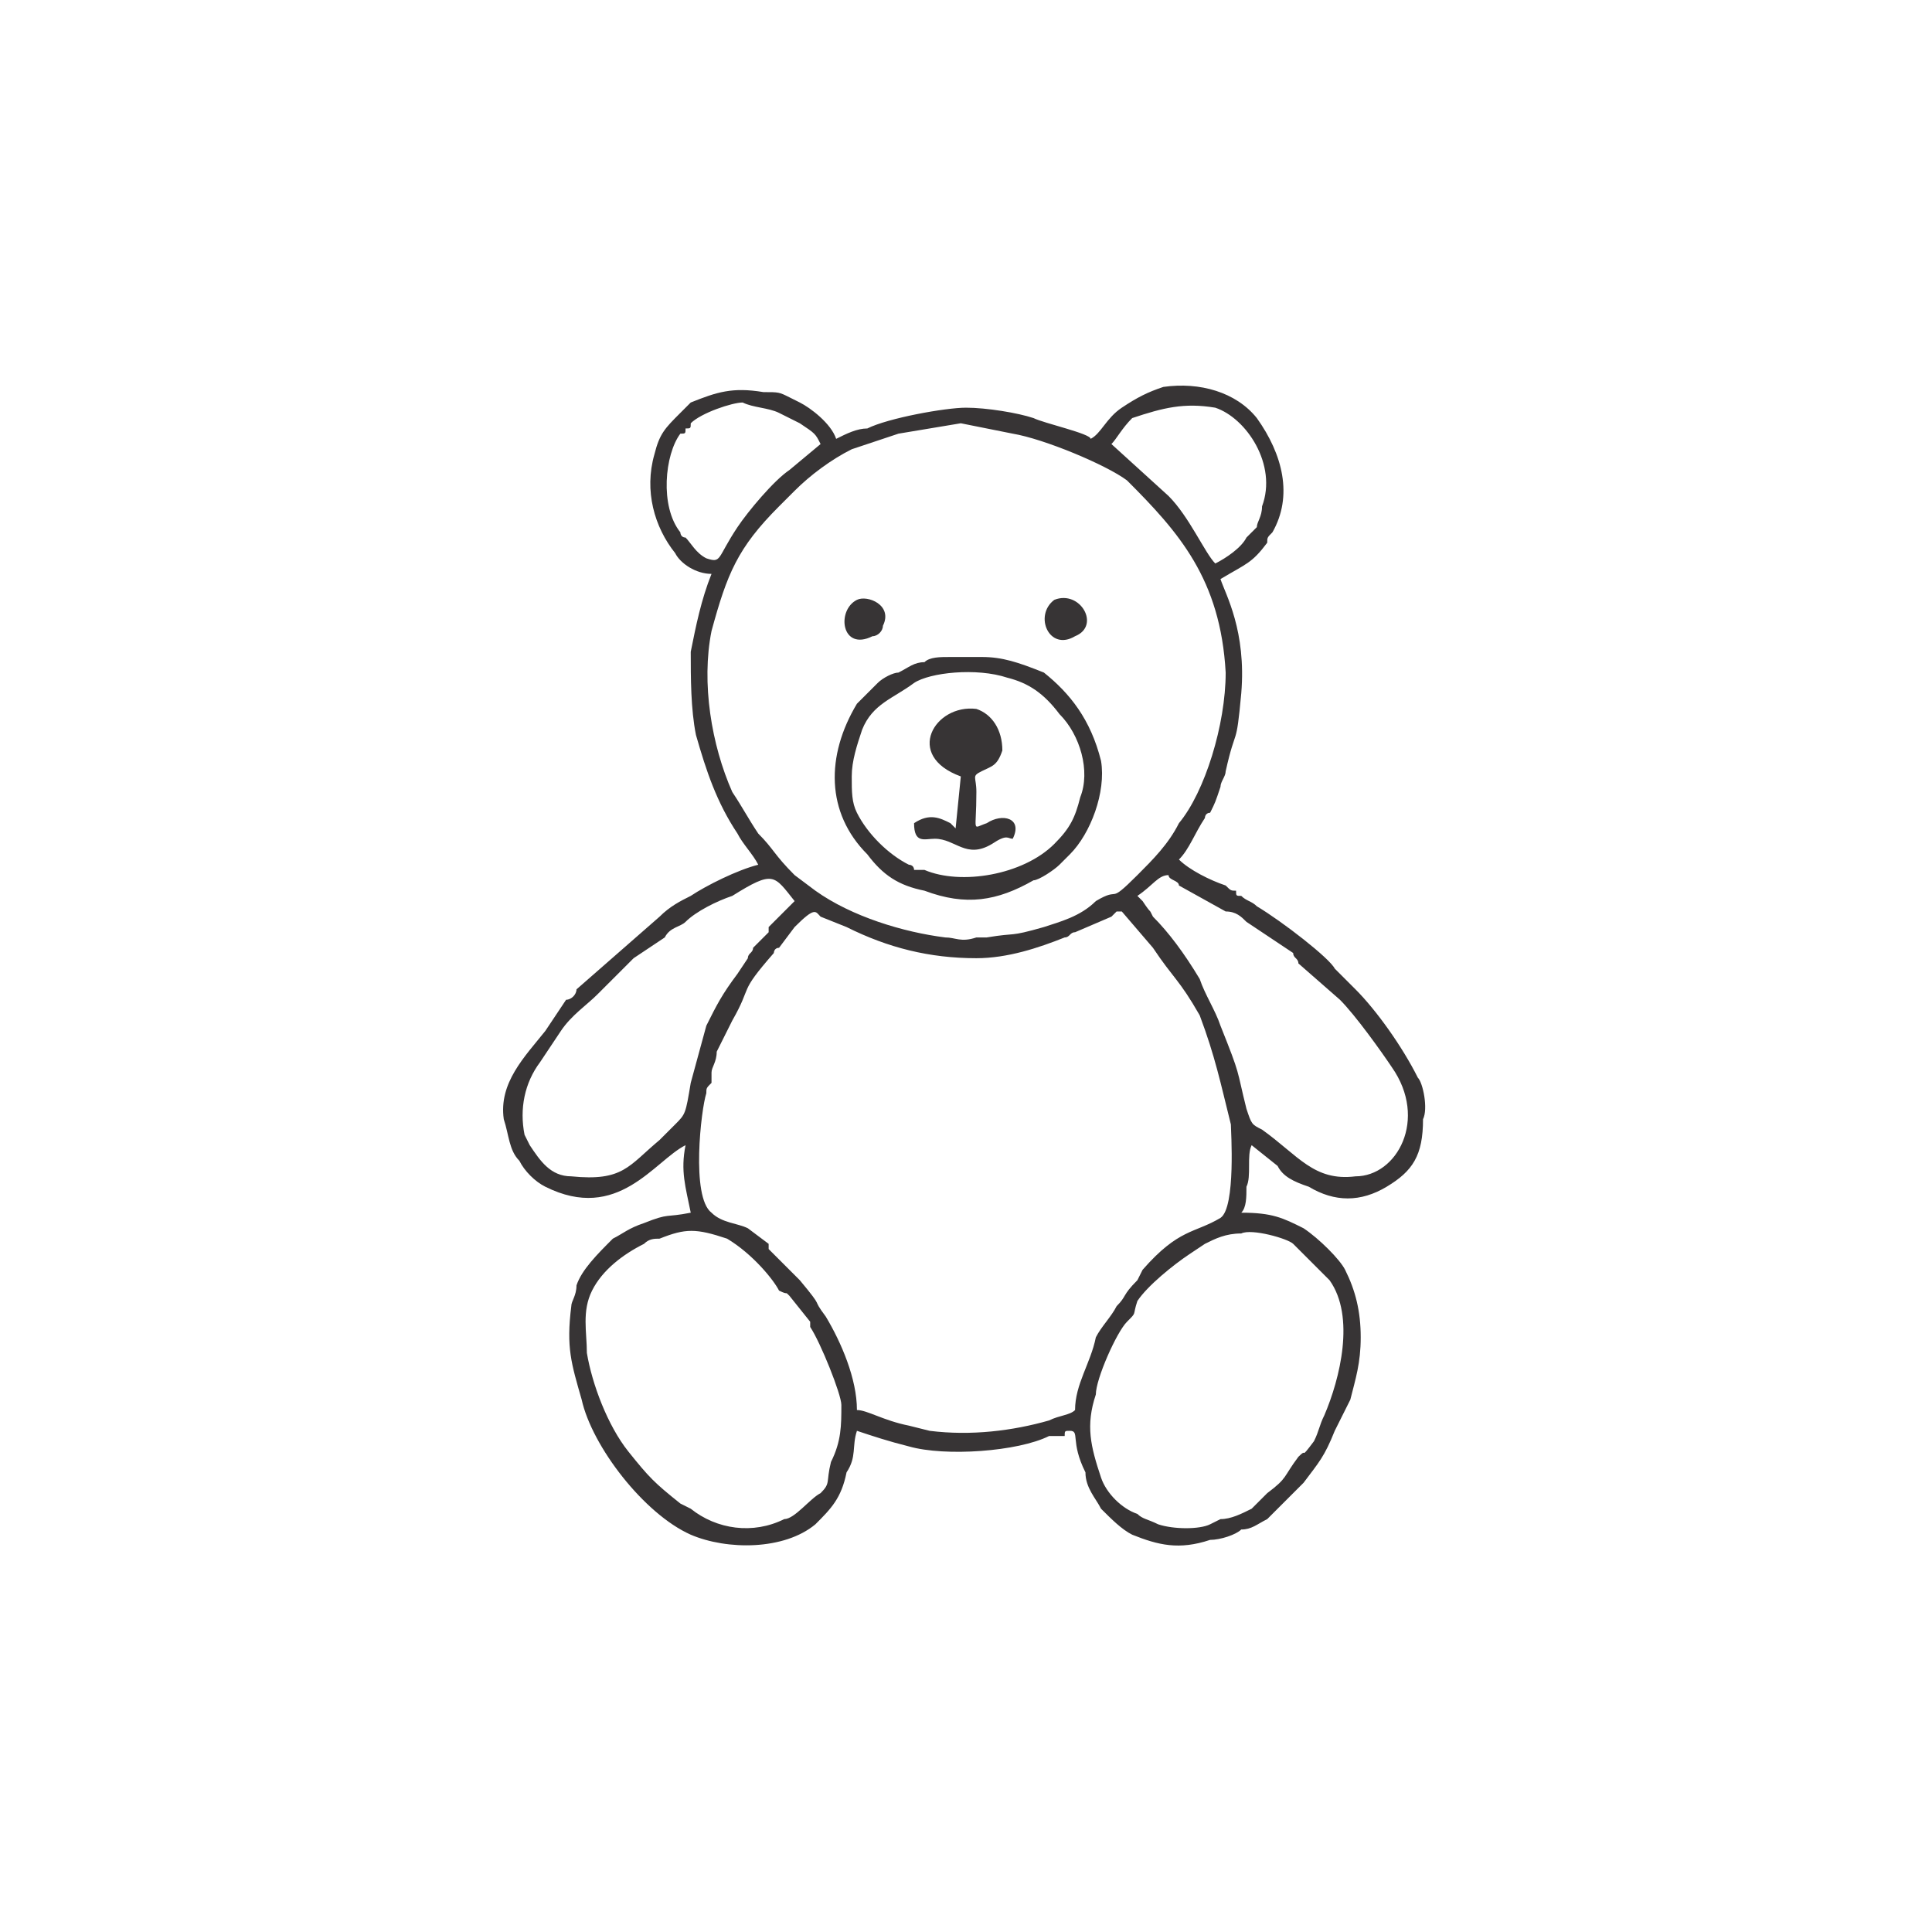
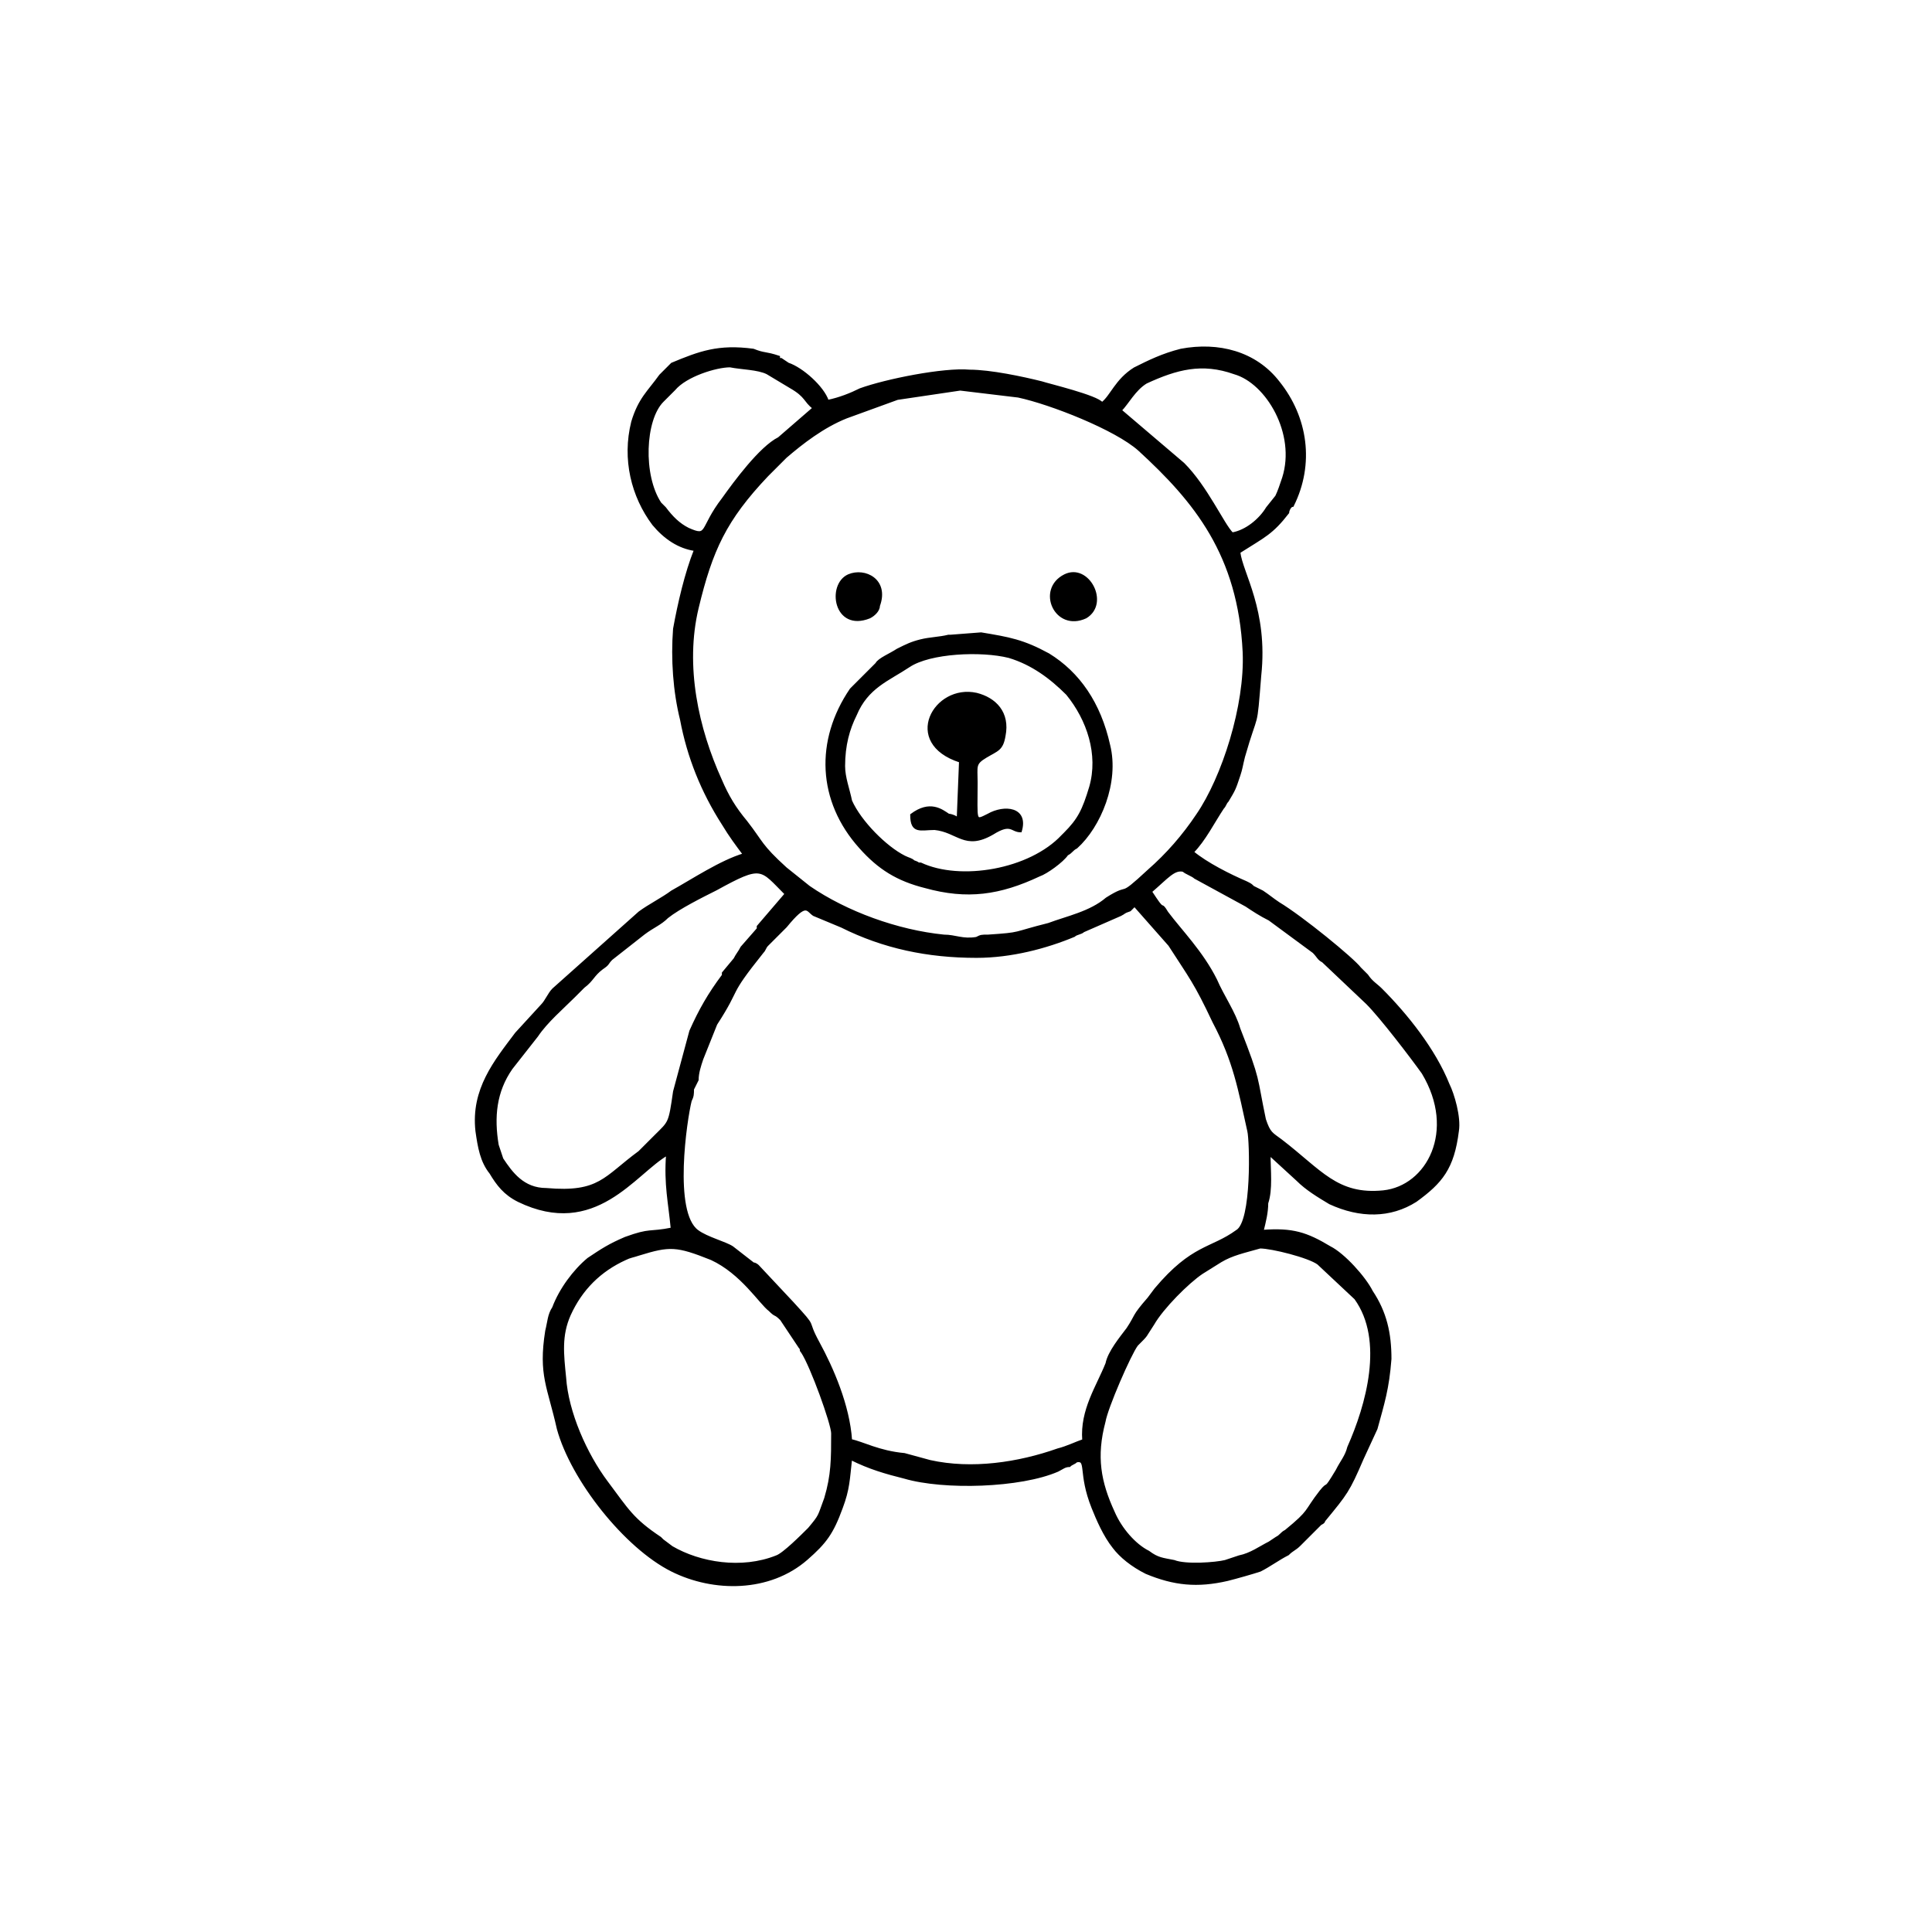
- <svg xmlns="http://www.w3.org/2000/svg" xml:space="preserve" width="76px" height="76px" version="1.1" style="shape-rendering:geometricPrecision; text-rendering:geometricPrecision; image-rendering:optimizeQuality; fill-rule:evenodd; clip-rule:evenodd" viewBox="0 0 3.72 3.71">
+ <svg xmlns="http://www.w3.org/2000/svg" xml:space="preserve" width="76px" height="76px" version="1.1" style="shape-rendering:geometricPrecision; text-rendering:geometricPrecision; image-rendering:optimizeQuality; fill-rule:evenodd; clip-rule:evenodd" viewBox="0 0 8.31 8.3">
  <defs>
    <style type="text/css">
   
+     .str0 {stroke:black;stroke-width:0.01;stroke-miterlimit:22.926}
    .fil0 {fill:none}
-     .fil1 {fill:#373435}
+     .fil1 {fill:black}
   
  </style>
  </defs>
  <g id="Layer_x0020_1">
-     <rect class="fil0" width="3.72" height="3.71" rx="0.52" ry="0.52" />
-     <path class="fil1" d="M1.37 1.1c-0.02,0.05 -0.03,0.1 -0.04,0.15 0,0.05 0,0.11 0.01,0.16 0.02,0.07 0.04,0.13 0.08,0.19 0.01,0.02 0.03,0.04 0.04,0.06 -0.04,0.01 -0.1,0.04 -0.13,0.06 -0.02,0.01 -0.04,0.02 -0.06,0.04l-0.16 0.14c0,0.01 -0.01,0.02 -0.02,0.02l-0.04 0.06c-0.04,0.05 -0.09,0.1 -0.08,0.17 0.01,0.03 0.01,0.06 0.03,0.08 0.01,0.02 0.03,0.04 0.05,0.05 0.14,0.07 0.21,-0.05 0.27,-0.08 -0.01,0.05 0,0.08 0.01,0.13 -0.05,0.01 -0.04,0 -0.09,0.02 -0.03,0.01 -0.04,0.02 -0.06,0.03 -0.03,0.03 -0.06,0.06 -0.07,0.09 0,0.02 -0.01,0.03 -0.01,0.04 -0.01,0.08 0,0.11 0.02,0.18 0.02,0.09 0.12,0.22 0.21,0.26 0.07,0.03 0.18,0.03 0.24,-0.02 0.03,-0.03 0.05,-0.05 0.06,-0.1 0.02,-0.03 0.01,-0.05 0.02,-0.08 0.03,0.01 0.06,0.02 0.1,0.03 0.07,0.02 0.21,0.01 0.27,-0.02 0.01,0 0.02,0 0.03,0 0,-0.01 0,-0.01 0.01,-0.01 0.02,0 0,0.02 0.03,0.08 0,0.03 0.02,0.05 0.03,0.07 0.02,0.02 0.04,0.04 0.06,0.05 0.05,0.02 0.09,0.03 0.15,0.01 0.02,0 0.05,-0.01 0.06,-0.02 0.02,0 0.03,-0.01 0.05,-0.02 0.01,-0.01 0.01,-0.01 0.02,-0.02l0.04 -0.04c0,0 0,0 0.01,-0.01 0.03,-0.04 0.04,-0.05 0.06,-0.1l0.03 -0.06c0.01,-0.04 0.02,-0.07 0.02,-0.12 0,-0.05 -0.01,-0.09 -0.03,-0.13 -0.01,-0.02 -0.05,-0.06 -0.08,-0.08 -0.04,-0.02 -0.06,-0.03 -0.12,-0.03 0.01,-0.01 0.01,-0.03 0.01,-0.05 0.01,-0.02 0,-0.06 0.01,-0.08l0.05 0.04c0.01,0.02 0.03,0.03 0.06,0.04 0.05,0.03 0.1,0.03 0.15,0 0.05,-0.03 0.07,-0.06 0.07,-0.13 0.01,-0.02 0,-0.07 -0.01,-0.08 -0.03,-0.06 -0.08,-0.13 -0.12,-0.17 -0.01,-0.01 -0.02,-0.02 -0.03,-0.03l-0.01 -0.01c-0.01,-0.02 -0.1,-0.09 -0.15,-0.12 -0.01,-0.01 -0.02,-0.01 -0.03,-0.02 -0.01,0 -0.01,0 -0.01,-0.01 -0.01,0 -0.01,0 -0.02,-0.01 -0.03,-0.01 -0.07,-0.03 -0.09,-0.05 0.02,-0.02 0.03,-0.05 0.05,-0.08 0,0 0,-0.01 0.01,-0.01 0.01,-0.02 0.01,-0.02 0.02,-0.05 0,-0.01 0.01,-0.02 0.01,-0.03 0.02,-0.09 0.02,-0.04 0.03,-0.15 0.01,-0.12 -0.03,-0.19 -0.04,-0.22 0.05,-0.03 0.06,-0.03 0.09,-0.07 0,-0.01 0,-0.01 0.01,-0.02 0.04,-0.07 0.02,-0.15 -0.03,-0.22 -0.04,-0.05 -0.11,-0.07 -0.18,-0.06 -0.03,0.01 -0.05,0.02 -0.08,0.04 -0.03,0.02 -0.04,0.05 -0.06,0.06 0,-0.01 -0.09,-0.03 -0.11,-0.04 -0.03,-0.01 -0.09,-0.02 -0.13,-0.02 -0.04,0 -0.15,0.02 -0.19,0.04 -0.02,0 -0.04,0.01 -0.06,0.02 -0.01,-0.03 -0.05,-0.06 -0.07,-0.07l-0.02 -0.01c0,0 0,0 0,0 0,0 0,0 0,0 -0.02,-0.01 -0.02,-0.01 -0.05,-0.01 -0.06,-0.01 -0.09,0 -0.14,0.02l-0.02 0.02c-0.03,0.03 -0.04,0.04 -0.05,0.08 -0.02,0.07 0,0.14 0.04,0.19 0.01,0.02 0.04,0.04 0.07,0.04zm0.48 -0.29l-0.12 0.02 -0.09 0.03c-0.04,0.02 -0.08,0.05 -0.11,0.08l-0.03 0.03c-0.08,0.08 -0.1,0.13 -0.13,0.24 -0.02,0.1 0,0.22 0.04,0.31 0.02,0.03 0.03,0.05 0.05,0.08 0.03,0.03 0.03,0.04 0.07,0.08l0.04 0.03c0.07,0.05 0.17,0.08 0.25,0.09 0.02,0 0.03,0.01 0.06,0 0.01,0 0,0 0.02,0 0.06,-0.01 0.04,0 0.11,-0.02 0.03,-0.01 0.07,-0.02 0.1,-0.05 0.05,-0.03 0.02,0.01 0.08,-0.05 0.03,-0.03 0.06,-0.06 0.08,-0.1 0.05,-0.06 0.09,-0.19 0.09,-0.29 -0.01,-0.18 -0.09,-0.27 -0.19,-0.37 -0.04,-0.03 -0.16,-0.08 -0.22,-0.09l-0.1 -0.02zm0.03 1.03c-0.09,0 -0.17,-0.02 -0.25,-0.06l-0.05 -0.02c-0.01,-0.01 -0.01,-0.02 -0.05,0.02l-0.03 0.04c-0.01,0 -0.01,0.01 -0.01,0.01 -0.07,0.08 -0.04,0.06 -0.08,0.13l-0.03 0.06c0,0.02 -0.01,0.03 -0.01,0.04l0 0.02c-0.01,0.01 -0.01,0.01 -0.01,0.02 -0.01,0.03 -0.03,0.2 0.01,0.23 0.02,0.02 0.05,0.02 0.07,0.03l0.04 0.03c0,0 0,0.01 0,0.01l0.06 0.06c0.05,0.06 0.02,0.03 0.05,0.07 0.03,0.05 0.06,0.12 0.06,0.18 0.02,0 0.05,0.02 0.1,0.03l0.04 0.01c0.08,0.01 0.16,0 0.23,-0.02 0.02,-0.01 0.04,-0.01 0.05,-0.02 0,-0.05 0.03,-0.09 0.04,-0.14 0.01,-0.02 0.03,-0.04 0.04,-0.06 0.02,-0.02 0.01,-0.02 0.04,-0.05l0.01 -0.02c0.07,-0.08 0.1,-0.07 0.15,-0.1 0.03,-0.02 0.02,-0.17 0.02,-0.18 -0.02,-0.08 -0.03,-0.13 -0.06,-0.21 -0.04,-0.07 -0.05,-0.07 -0.09,-0.13l-0.06 -0.07c0,0 0,0 -0.01,0 -0.01,0.01 -0.01,0.01 -0.01,0.01l-0.07 0.03c-0.01,0 -0.01,0.01 -0.02,0.01 -0.05,0.02 -0.11,0.04 -0.17,0.04zm0.51 0.53c-0.03,0 -0.05,0.01 -0.07,0.02l-0.03 0.02c-0.03,0.02 -0.08,0.06 -0.1,0.09 -0.01,0.03 0,0.02 -0.02,0.04 -0.02,0.02 -0.06,0.11 -0.06,0.14 -0.02,0.06 -0.01,0.1 0.01,0.16 0.01,0.03 0.04,0.06 0.07,0.07 0.01,0.01 0.02,0.01 0.04,0.02 0.03,0.01 0.08,0.01 0.1,0l0.02 -0.01c0.02,0 0.04,-0.01 0.06,-0.02l0.01 -0.01c0.01,-0.01 0.01,-0.01 0.02,-0.02 0.04,-0.03 0.03,-0.03 0.06,-0.07 0.02,-0.02 0,0.01 0.03,-0.03 0.01,-0.02 0.01,-0.03 0.02,-0.05 0.03,-0.07 0.06,-0.19 0.01,-0.26l-0.07 -0.07c-0.01,-0.01 -0.08,-0.03 -0.1,-0.02zm-0.77 0.33c0,-0.02 -0.04,-0.12 -0.06,-0.15 0,0 0,0 0,-0.01l-0.04 -0.05c-0.01,-0.01 0,0 -0.02,-0.01 -0.01,-0.02 -0.05,-0.07 -0.1,-0.1 -0.06,-0.02 -0.08,-0.02 -0.13,0 -0.01,0 -0.02,0 -0.03,0.01 -0.04,0.02 -0.08,0.05 -0.1,0.09 -0.02,0.04 -0.01,0.08 -0.01,0.12 0.01,0.06 0.04,0.14 0.08,0.19 0.04,0.05 0.05,0.06 0.1,0.1 0,0 0,0 0,0l0.02 0.01c0.05,0.04 0.12,0.05 0.18,0.02 0.02,0 0.05,-0.04 0.07,-0.05 0.02,-0.02 0.01,-0.02 0.02,-0.06 0.02,-0.04 0.02,-0.07 0.02,-0.11zm0.21 -1.44c-0.02,0 -0.04,0 -0.05,0.01 -0.02,0 -0.03,0.01 -0.05,0.02 -0.01,0 -0.03,0.01 -0.04,0.02l-0.04 0.04c-0.06,0.1 -0.06,0.21 0.02,0.29 0.03,0.04 0.06,0.06 0.11,0.07 0.08,0.03 0.14,0.02 0.21,-0.02 0.01,0 0.04,-0.02 0.05,-0.03 0.01,-0.01 0.01,-0.01 0.02,-0.02 0.04,-0.04 0.07,-0.12 0.06,-0.18 -0.02,-0.08 -0.06,-0.13 -0.11,-0.17 -0.05,-0.02 -0.08,-0.03 -0.12,-0.03l-0.06 0c0,0 0,0 0,0zm-0.19 0.23c0,0.03 0,0.05 0.01,0.07 0.02,0.04 0.06,0.08 0.1,0.1 0,0 0.01,0 0.01,0.01 0.01,0 0.01,0 0.02,0 0.07,0.03 0.19,0.01 0.25,-0.05l0 0c0.03,-0.03 0.04,-0.05 0.05,-0.09 0.02,-0.05 0,-0.12 -0.04,-0.16 -0.03,-0.04 -0.06,-0.06 -0.1,-0.07 -0.06,-0.02 -0.15,-0.01 -0.18,0.01 -0.04,0.03 -0.08,0.04 -0.1,0.09 -0.01,0.03 -0.02,0.06 -0.02,0.09zm-0.11 0.24c-0.04,-0.05 -0.04,-0.06 -0.12,-0.01 -0.03,0.01 -0.07,0.03 -0.09,0.05 -0.01,0.01 -0.03,0.01 -0.04,0.03l-0.06 0.04c-0.01,0.01 -0.01,0.01 -0.02,0.02 -0.01,0.01 -0.02,0.02 -0.03,0.03 -0.01,0.01 -0.01,0.01 -0.02,0.02 -0.02,0.02 -0.05,0.04 -0.07,0.07l-0.04 0.06c-0.03,0.04 -0.04,0.09 -0.03,0.14l0.01 0.02c0.02,0.03 0.04,0.06 0.08,0.06 0.1,0.01 0.11,-0.02 0.17,-0.07l0.03 -0.03c0.02,-0.02 0.02,-0.02 0.03,-0.08l0.03 -0.11c0.02,-0.04 0.03,-0.06 0.06,-0.1 0,0 0,0 0,0l0.02 -0.03c0,-0.01 0.01,-0.01 0.01,-0.02l0.03 -0.03c0,0 0,-0.01 0,-0.01l0.05 -0.05zm0.66 -0.01l0.01 0.01c0.02,0.03 0.01,0.01 0.02,0.03 0.03,0.03 0.06,0.07 0.09,0.12 0.01,0.03 0.03,0.06 0.04,0.09 0.04,0.1 0.03,0.08 0.05,0.16 0.01,0.03 0.01,0.03 0.03,0.04 0.07,0.05 0.1,0.1 0.18,0.09 0.08,0 0.14,-0.11 0.07,-0.21 -0.02,-0.03 -0.07,-0.1 -0.1,-0.13l-0.08 -0.07c0,-0.01 -0.01,-0.01 -0.01,-0.02l-0.09 -0.06c-0.01,-0.01 -0.02,-0.02 -0.04,-0.02l-0.09 -0.05c0,-0.01 -0.02,-0.01 -0.02,-0.02 -0.02,0 -0.03,0.02 -0.06,0.04zm-0.05 -0.87l0.11 0.1c0.04,0.04 0.07,0.11 0.09,0.13 0.02,-0.01 0.05,-0.03 0.06,-0.05l0.02 -0.02c0,-0.01 0.01,-0.02 0.01,-0.04 0.03,-0.08 -0.03,-0.17 -0.09,-0.19 -0.06,-0.01 -0.1,0 -0.16,0.02 -0.02,0.02 -0.03,0.04 -0.04,0.05zm-0.56 0c-0.01,-0.02 -0.01,-0.02 -0.04,-0.04l-0.04 -0.02c-0.02,-0.01 -0.05,-0.01 -0.07,-0.02 -0.02,0 -0.08,0.02 -0.1,0.04 0,0.01 0,0.01 -0.01,0.01 0,0.01 0,0.01 -0.01,0.01 -0.03,0.04 -0.04,0.14 0,0.19 0,0 0,0.01 0.01,0.01 0.01,0.01 0.02,0.03 0.04,0.04 0.03,0.01 0.02,0 0.06,-0.06 0.02,-0.03 0.07,-0.09 0.1,-0.11l0.06 -0.05zm0.27 0.64l-0.01 0.1c0,0 -0.01,-0.01 -0.01,-0.01 -0.02,-0.01 -0.04,-0.02 -0.07,0 0,0.04 0.02,0.03 0.04,0.03 0.04,0 0.06,0.04 0.11,0.01 0.03,-0.02 0.03,-0.01 0.04,-0.01 0.02,-0.04 -0.02,-0.05 -0.05,-0.03 -0.03,0.01 -0.02,0.02 -0.02,-0.06 0,-0.03 -0.01,-0.03 0.01,-0.04 0.02,-0.01 0.03,-0.01 0.04,-0.04 0,-0.04 -0.02,-0.07 -0.05,-0.08 -0.08,-0.01 -0.14,0.09 -0.03,0.13zm-0.2 -0.34c-0.04,0.02 -0.03,0.1 0.03,0.07 0.01,0 0.02,-0.01 0.02,-0.02 0.02,-0.04 -0.03,-0.06 -0.05,-0.05zm0.38 0c-0.04,0.03 -0.01,0.1 0.04,0.07 0.05,-0.02 0.01,-0.09 -0.04,-0.07z" />
+     <rect class="fil0" width="8.31" height="8.3" rx="1.17" ry="1.16" />
+     <path class="fil1 str0" d="M2.99 2.36c-0.04,0.1 -0.07,0.23 -0.09,0.34 -0.01,0.13 0,0.27 0.03,0.39 0.03,0.16 0.09,0.31 0.18,0.45 0.03,0.05 0.06,0.09 0.09,0.13 -0.1,0.03 -0.22,0.11 -0.31,0.16 -0.04,0.03 -0.1,0.06 -0.14,0.09l-0.37 0.33c-0.02,0.02 -0.03,0.05 -0.05,0.07l-0.11 0.12c-0.09,0.12 -0.19,0.24 -0.17,0.42 0.01,0.07 0.02,0.13 0.06,0.18 0.03,0.05 0.06,0.09 0.12,0.12 0.33,0.16 0.5,-0.12 0.64,-0.2 -0.01,0.13 0.01,0.21 0.02,0.32 -0.1,0.02 -0.09,0 -0.2,0.04 -0.07,0.03 -0.1,0.05 -0.16,0.09 -0.06,0.05 -0.12,0.13 -0.15,0.21 -0.02,0.03 -0.02,0.06 -0.03,0.1 -0.03,0.19 0.01,0.24 0.05,0.42 0.06,0.22 0.29,0.51 0.49,0.61 0.18,0.09 0.42,0.09 0.58,-0.05 0.08,-0.07 0.11,-0.11 0.15,-0.22 0.03,-0.08 0.03,-0.12 0.04,-0.21 0.08,0.04 0.15,0.06 0.23,0.08 0.17,0.05 0.5,0.04 0.66,-0.03 0.02,-0.01 0.03,-0.02 0.05,-0.02 0.01,-0.01 0.02,-0.01 0.03,-0.02 0.05,-0.01 0.01,0.05 0.07,0.2 0.02,0.05 0.05,0.12 0.09,0.17 0.03,0.04 0.08,0.08 0.14,0.11 0.12,0.05 0.22,0.06 0.35,0.03 0.04,-0.01 0.11,-0.03 0.14,-0.04 0.04,-0.02 0.08,-0.05 0.12,-0.07 0.02,-0.02 0.03,-0.02 0.05,-0.04l0.09 -0.09c0.02,-0.01 0.01,-0.01 0.02,-0.02 0.09,-0.11 0.1,-0.12 0.16,-0.26l0.06 -0.13c0.03,-0.11 0.05,-0.17 0.06,-0.3 0,-0.11 -0.02,-0.2 -0.08,-0.29 -0.03,-0.06 -0.12,-0.16 -0.18,-0.19 -0.1,-0.06 -0.16,-0.08 -0.29,-0.07 0.01,-0.04 0.02,-0.08 0.02,-0.12 0.02,-0.06 0.01,-0.14 0.01,-0.21l0.12 0.11c0.04,0.04 0.09,0.07 0.14,0.1 0.13,0.06 0.26,0.06 0.37,-0.01 0.11,-0.08 0.16,-0.14 0.18,-0.3 0.01,-0.06 -0.02,-0.16 -0.04,-0.2 -0.06,-0.15 -0.18,-0.3 -0.29,-0.41 -0.02,-0.02 -0.04,-0.03 -0.06,-0.06l-0.03 -0.03c-0.03,-0.04 -0.25,-0.22 -0.35,-0.28 -0.03,-0.02 -0.04,-0.03 -0.07,-0.05 -0.02,-0.01 -0.02,-0.01 -0.04,-0.02 -0.01,-0.01 -0.01,-0.01 -0.03,-0.02 -0.07,-0.03 -0.17,-0.08 -0.23,-0.13 0.05,-0.05 0.09,-0.13 0.13,-0.19 0.01,-0.01 0.01,-0.02 0.02,-0.03 0.03,-0.05 0.03,-0.05 0.05,-0.11 0.01,-0.03 0.01,-0.04 0.02,-0.08 0.06,-0.21 0.05,-0.1 0.07,-0.35 0.03,-0.28 -0.08,-0.44 -0.09,-0.53 0.11,-0.07 0.14,-0.08 0.21,-0.17 0,-0.01 0.01,-0.03 0.02,-0.03 0.09,-0.18 0.06,-0.38 -0.06,-0.53 -0.1,-0.13 -0.26,-0.17 -0.42,-0.14 -0.08,0.02 -0.14,0.05 -0.2,0.08 -0.08,0.05 -0.1,0.12 -0.14,0.15 -0.02,-0.03 -0.23,-0.08 -0.26,-0.09 -0.08,-0.02 -0.22,-0.05 -0.31,-0.05 -0.11,-0.01 -0.36,0.04 -0.47,0.08 -0.04,0.02 -0.09,0.04 -0.14,0.05 -0.02,-0.06 -0.11,-0.14 -0.17,-0.16l-0.03 -0.02c0,0 -0.01,0 -0.01,0 0,0 0,-0.01 0,-0.01 -0.06,-0.02 -0.06,-0.01 -0.11,-0.03 -0.15,-0.02 -0.23,0.01 -0.35,0.06l-0.05 0.05c-0.05,0.07 -0.09,0.1 -0.12,0.2 -0.04,0.16 0,0.32 0.09,0.44 0.05,0.06 0.11,0.1 0.18,0.11zm1.14 -0.69l-0.27 0.04 -0.22 0.08c-0.1,0.04 -0.19,0.11 -0.26,0.17l-0.08 0.08c-0.18,0.19 -0.24,0.32 -0.3,0.57 -0.06,0.25 0,0.52 0.1,0.74 0.03,0.07 0.06,0.12 0.11,0.18 0.07,0.09 0.06,0.1 0.17,0.2l0.1 0.08c0.16,0.11 0.38,0.19 0.58,0.21 0.05,0 0.08,0.02 0.14,0.01 0.02,-0.01 0.02,-0.01 0.05,-0.01 0.15,-0.01 0.1,-0.01 0.26,-0.05 0.08,-0.03 0.18,-0.05 0.25,-0.11 0.11,-0.07 0.04,0.01 0.18,-0.12 0.08,-0.07 0.15,-0.15 0.21,-0.24 0.11,-0.16 0.21,-0.47 0.2,-0.7 -0.02,-0.42 -0.21,-0.65 -0.45,-0.87 -0.1,-0.09 -0.38,-0.2 -0.52,-0.23l-0.25 -0.03zm0.07 2.44c-0.21,0 -0.4,-0.04 -0.58,-0.13l-0.12 -0.05c-0.03,-0.02 -0.03,-0.06 -0.12,0.05l-0.08 0.08c-0.01,0.01 -0.01,0.02 -0.02,0.03 -0.16,0.2 -0.09,0.14 -0.2,0.31l-0.06 0.15c-0.01,0.03 -0.02,0.06 -0.02,0.09l-0.02 0.04c0,0.02 0,0.03 -0.01,0.05 -0.02,0.08 -0.08,0.48 0.03,0.56 0.04,0.03 0.12,0.05 0.15,0.07l0.09 0.07c0.01,0 0.02,0.01 0.02,0.01l0.15 0.16c0.11,0.12 0.05,0.06 0.11,0.17 0.06,0.11 0.13,0.27 0.14,0.42 0.05,0.01 0.12,0.05 0.23,0.06l0.11 0.03c0.18,0.04 0.38,0.01 0.55,-0.05 0.04,-0.01 0.08,-0.03 0.11,-0.04 -0.01,-0.13 0.06,-0.23 0.1,-0.33 0.01,-0.05 0.06,-0.11 0.09,-0.15 0.04,-0.06 0.02,-0.05 0.09,-0.13l0.03 -0.04c0.16,-0.19 0.24,-0.17 0.35,-0.25 0.07,-0.04 0.06,-0.39 0.05,-0.43 -0.04,-0.18 -0.06,-0.3 -0.15,-0.47 -0.08,-0.17 -0.1,-0.19 -0.19,-0.33l-0.15 -0.17c-0.01,0.01 -0.01,0.01 -0.02,0.02 -0.03,0.01 -0.02,0.01 -0.04,0.02l-0.16 0.07c-0.01,0.01 -0.03,0.01 -0.04,0.02 -0.12,0.05 -0.27,0.09 -0.42,0.09zm1.22 1.25c-0.07,0.02 -0.12,0.03 -0.17,0.06l-0.08 0.05c-0.06,0.04 -0.17,0.15 -0.21,0.22 -0.04,0.06 -0.02,0.04 -0.07,0.09 -0.03,0.04 -0.13,0.27 -0.14,0.33 -0.04,0.15 -0.02,0.26 0.04,0.39 0.03,0.07 0.09,0.14 0.15,0.17 0.04,0.03 0.06,0.03 0.11,0.04 0.05,0.02 0.18,0.01 0.22,0l0.06 -0.02c0.05,-0.01 0.09,-0.04 0.13,-0.06l0.03 -0.02c0.02,-0.01 0.02,-0.02 0.04,-0.03 0.11,-0.09 0.08,-0.08 0.15,-0.17 0.04,-0.05 0.01,0.01 0.07,-0.09 0.02,-0.04 0.04,-0.06 0.05,-0.1 0.08,-0.18 0.16,-0.46 0.03,-0.64l-0.16 -0.15c-0.04,-0.03 -0.2,-0.07 -0.25,-0.07zm-1.84 0.8c0,-0.04 -0.09,-0.29 -0.13,-0.35 -0.01,-0.01 0,-0.01 -0.01,-0.02l-0.08 -0.12c-0.03,-0.03 -0.02,-0.01 -0.05,-0.04 -0.04,-0.03 -0.12,-0.16 -0.25,-0.22 -0.15,-0.06 -0.18,-0.06 -0.31,-0.02 -0.03,0.01 -0.04,0.01 -0.06,0.02 -0.11,0.05 -0.19,0.13 -0.24,0.24 -0.04,0.09 -0.03,0.17 -0.02,0.27 0.01,0.15 0.09,0.33 0.18,0.45 0.09,0.12 0.11,0.16 0.23,0.24 0.01,0.01 0.01,0.01 0.01,0.01l0.04 0.03c0.12,0.07 0.3,0.1 0.45,0.04 0.03,-0.01 0.11,-0.09 0.14,-0.12 0.05,-0.06 0.04,-0.05 0.07,-0.13 0.03,-0.1 0.03,-0.17 0.03,-0.28zm0.5 -3.43c-0.04,0.01 -0.08,0.01 -0.12,0.02 -0.04,0.01 -0.06,0.02 -0.1,0.04 -0.03,0.02 -0.08,0.04 -0.09,0.06l-0.11 0.11c-0.15,0.22 -0.14,0.48 0.04,0.68 0.08,0.09 0.16,0.14 0.28,0.17 0.18,0.05 0.32,0.03 0.49,-0.05 0.03,-0.01 0.1,-0.06 0.12,-0.09 0.02,-0.01 0.02,-0.02 0.04,-0.03 0.1,-0.09 0.18,-0.28 0.14,-0.44 -0.04,-0.18 -0.13,-0.31 -0.26,-0.39 -0.11,-0.06 -0.17,-0.07 -0.29,-0.09l-0.13 0.01c0,0 -0.01,0 -0.01,0zm-0.45 0.56c0,0.05 0.02,0.1 0.03,0.15 0.04,0.09 0.15,0.2 0.23,0.24 0.02,0.01 0.03,0.01 0.04,0.02 0.03,0.01 0.01,0.01 0.03,0.01 0.17,0.08 0.47,0.03 0.61,-0.12l0.01 -0.01c0.06,-0.06 0.08,-0.1 0.11,-0.2 0.04,-0.14 -0.01,-0.29 -0.1,-0.4 -0.07,-0.07 -0.15,-0.13 -0.25,-0.16 -0.12,-0.03 -0.34,-0.02 -0.43,0.04 -0.09,0.06 -0.18,0.09 -0.23,0.21 -0.03,0.06 -0.05,0.13 -0.05,0.22zm-0.25 0.55c-0.11,-0.11 -0.1,-0.13 -0.3,-0.02 -0.06,0.03 -0.16,0.08 -0.21,0.12 -0.03,0.03 -0.06,0.04 -0.1,0.07l-0.14 0.11c-0.02,0.02 -0.01,0.02 -0.04,0.04 -0.04,0.03 -0.04,0.05 -0.08,0.08 -0.02,0.02 -0.02,0.02 -0.04,0.04 -0.05,0.05 -0.12,0.11 -0.16,0.17l-0.11 0.14c-0.07,0.1 -0.08,0.21 -0.06,0.33l0.02 0.06c0.04,0.06 0.09,0.13 0.19,0.13 0.23,0.02 0.25,-0.05 0.4,-0.16l0.07 -0.07c0.06,-0.06 0.06,-0.05 0.08,-0.19l0.07 -0.26c0.04,-0.09 0.08,-0.16 0.14,-0.24 0,-0.01 0,-0.01 0,-0.01l0.05 -0.06c0.01,-0.02 0.02,-0.03 0.03,-0.05l0.07 -0.08c0,-0.01 0,-0.01 0,-0.01l0.12 -0.14zm1.57 -0.01l0.02 0.03c0.04,0.06 0.02,0.01 0.05,0.06 0.06,0.08 0.15,0.17 0.21,0.29 0.03,0.07 0.08,0.14 0.1,0.21 0.09,0.23 0.07,0.2 0.11,0.39 0.02,0.06 0.03,0.06 0.07,0.09 0.17,0.13 0.24,0.24 0.44,0.22 0.19,-0.02 0.32,-0.26 0.17,-0.51 -0.05,-0.07 -0.18,-0.24 -0.24,-0.3l-0.19 -0.18c-0.02,-0.01 -0.02,-0.02 -0.04,-0.04l-0.19 -0.14c-0.04,-0.02 -0.07,-0.04 -0.1,-0.06l-0.22 -0.12c-0.01,-0.01 -0.04,-0.02 -0.05,-0.03 -0.04,-0.01 -0.07,0.03 -0.14,0.09zm-0.13 -2.07l0.27 0.23c0.1,0.1 0.17,0.26 0.21,0.3 0.06,-0.01 0.12,-0.06 0.15,-0.11l0.04 -0.05c0.01,-0.02 0.02,-0.05 0.03,-0.08 0.06,-0.19 -0.07,-0.41 -0.21,-0.45 -0.14,-0.05 -0.25,-0.02 -0.38,0.04 -0.05,0.03 -0.08,0.09 -0.11,0.12zm-1.32 -0.01c-0.04,-0.03 -0.03,-0.05 -0.1,-0.09l-0.1 -0.06c-0.04,-0.02 -0.11,-0.02 -0.16,-0.03 -0.06,0 -0.19,0.04 -0.24,0.1 -0.01,0.01 -0.01,0.01 -0.02,0.02 -0.01,0.01 -0.02,0.02 -0.03,0.03 -0.08,0.08 -0.09,0.32 -0.01,0.44 0.01,0.01 0.01,0.01 0.02,0.02 0.03,0.04 0.06,0.07 0.1,0.09 0.09,0.04 0.05,0 0.15,-0.13 0.05,-0.07 0.16,-0.22 0.24,-0.26l0.15 -0.13zm0.63 1.52l-0.01 0.25c0,-0.01 -0.03,-0.02 -0.04,-0.02 -0.03,-0.02 -0.08,-0.06 -0.16,0 0,0.08 0.04,0.06 0.1,0.06 0.1,0.01 0.13,0.09 0.25,0.02 0.08,-0.05 0.08,-0.01 0.12,-0.01 0.03,-0.1 -0.07,-0.11 -0.14,-0.07 -0.06,0.03 -0.05,0.03 -0.05,-0.14 0,-0.07 -0.01,-0.08 0.04,-0.11 0.05,-0.03 0.07,-0.03 0.08,-0.09 0.02,-0.1 -0.04,-0.16 -0.12,-0.18 -0.18,-0.04 -0.32,0.21 -0.07,0.29zm-0.48 -0.8c-0.09,0.04 -0.06,0.24 0.09,0.18 0.02,-0.01 0.04,-0.03 0.04,-0.05 0.04,-0.11 -0.06,-0.16 -0.13,-0.13zm0.93 0c-0.12,0.06 -0.04,0.24 0.09,0.18 0.1,-0.06 0.01,-0.23 -0.09,-0.18z" />
  </g>
</svg>
